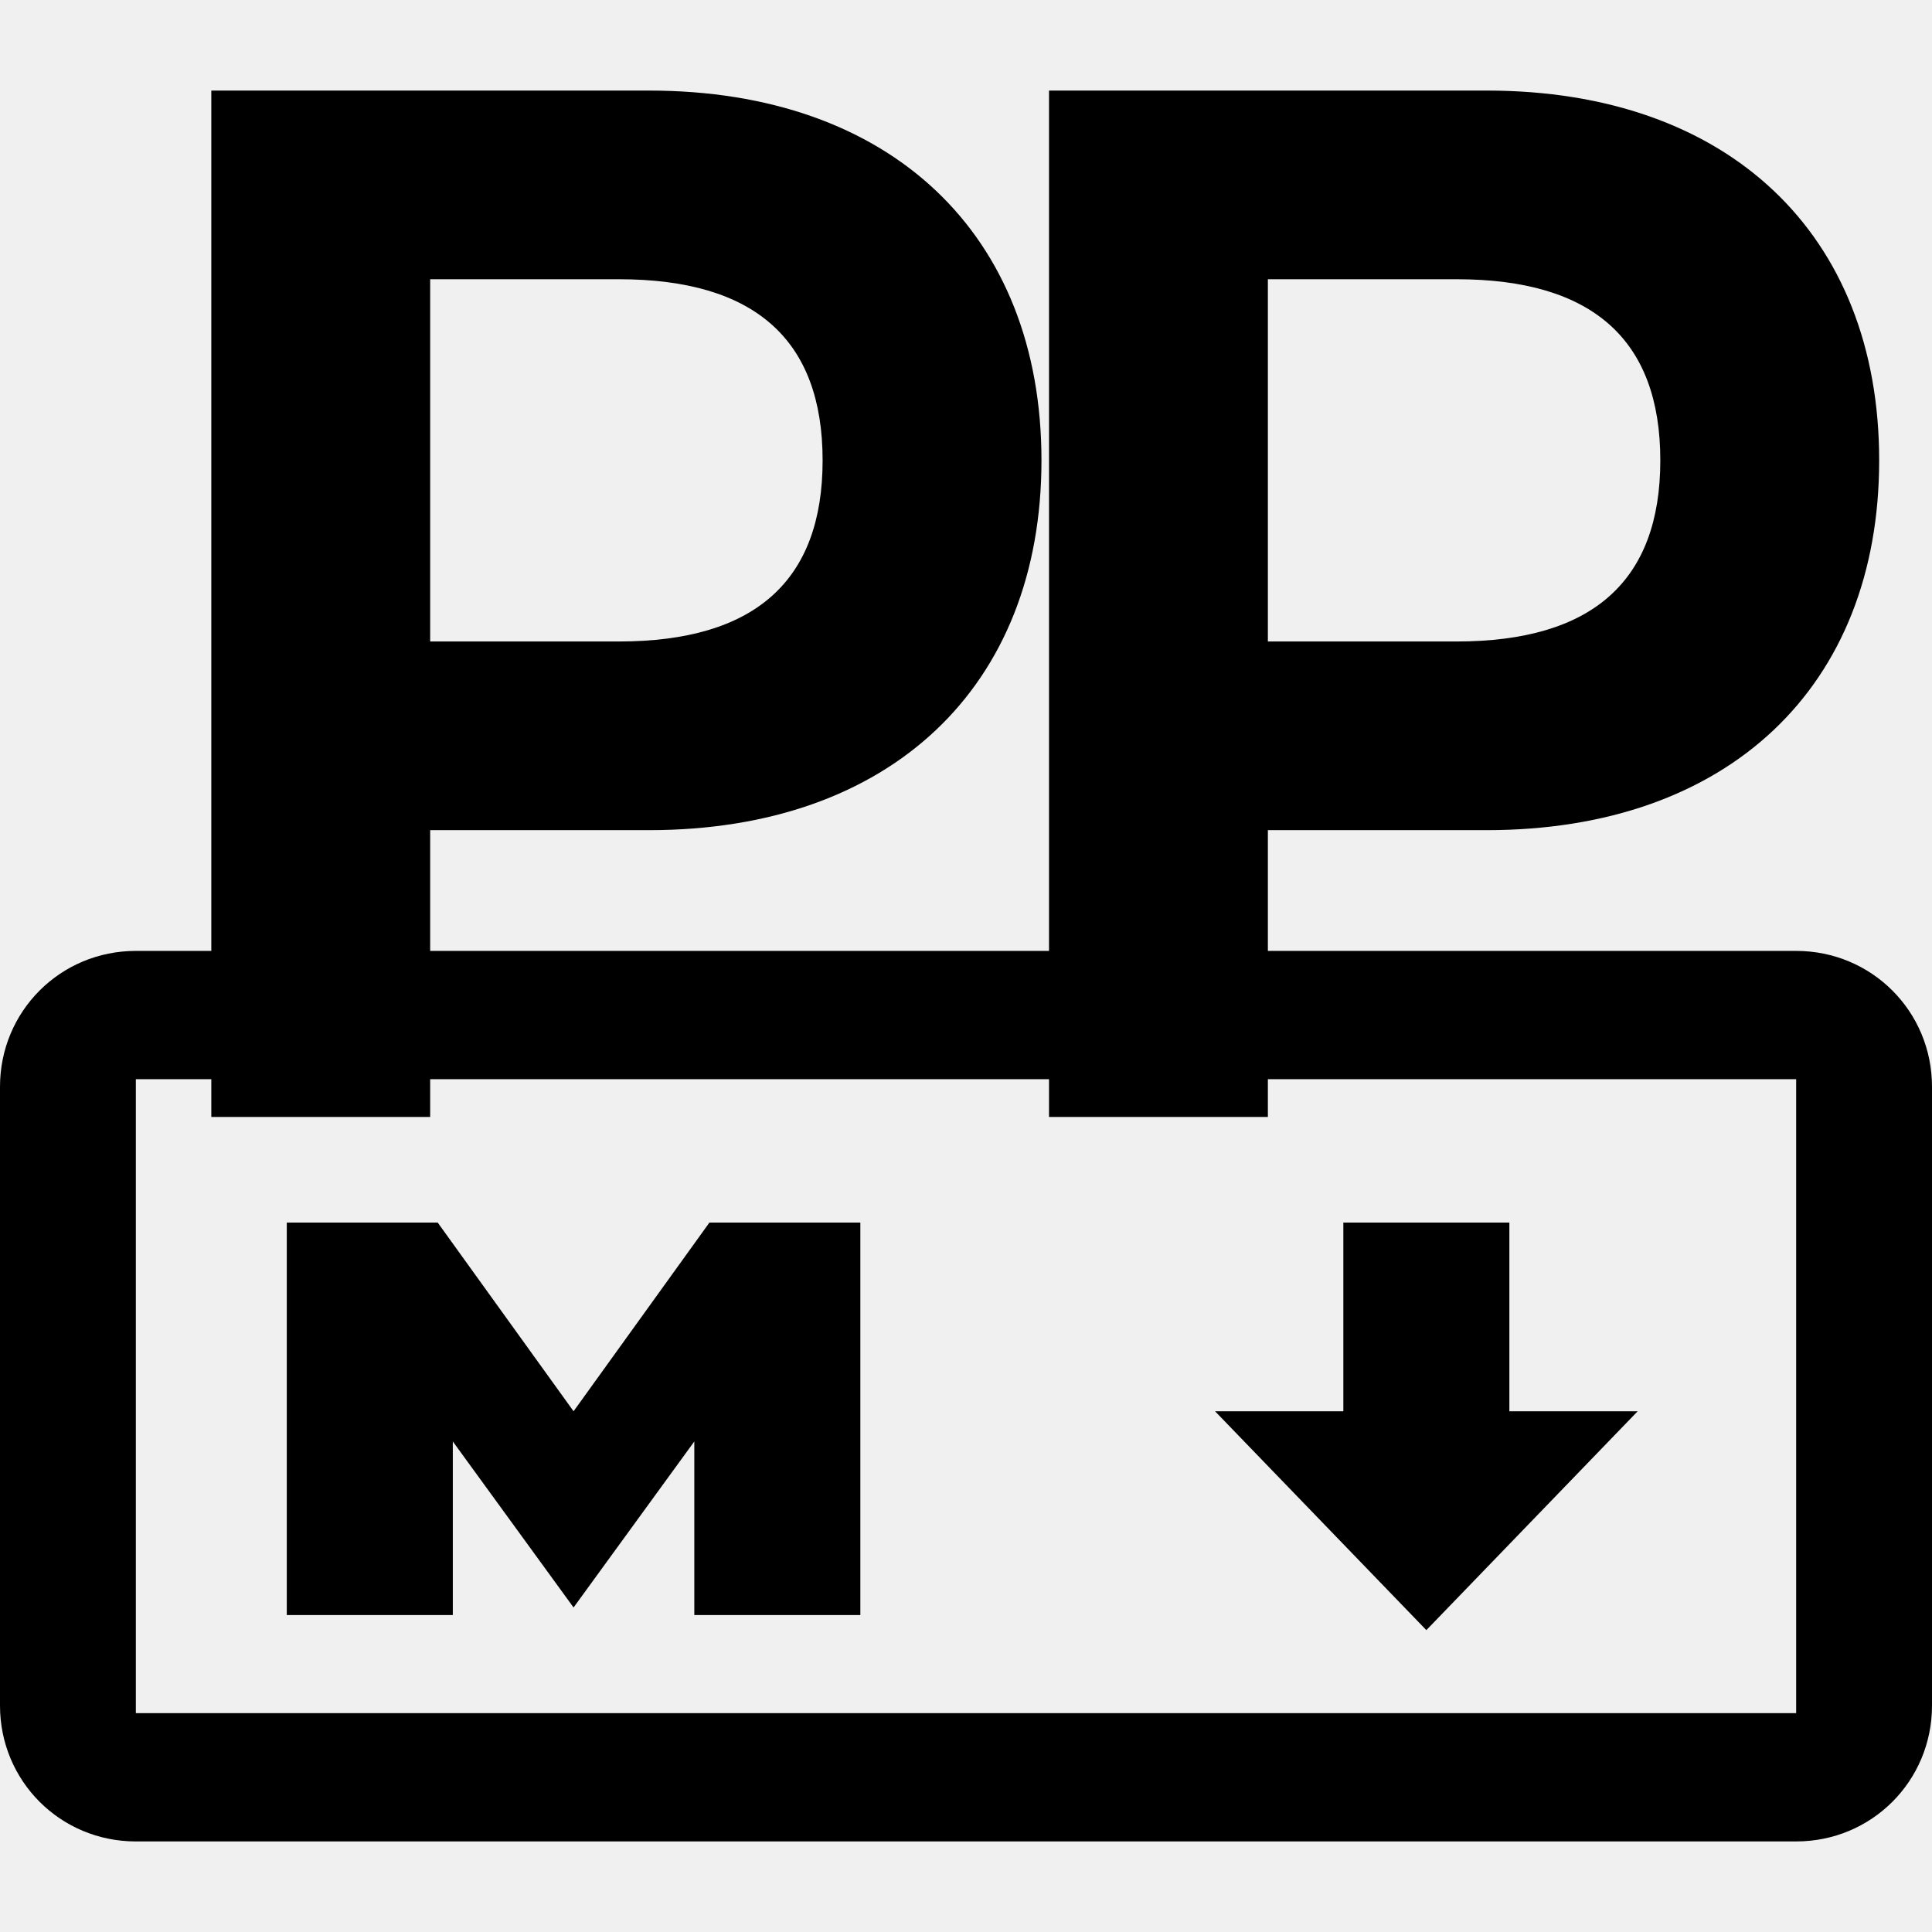
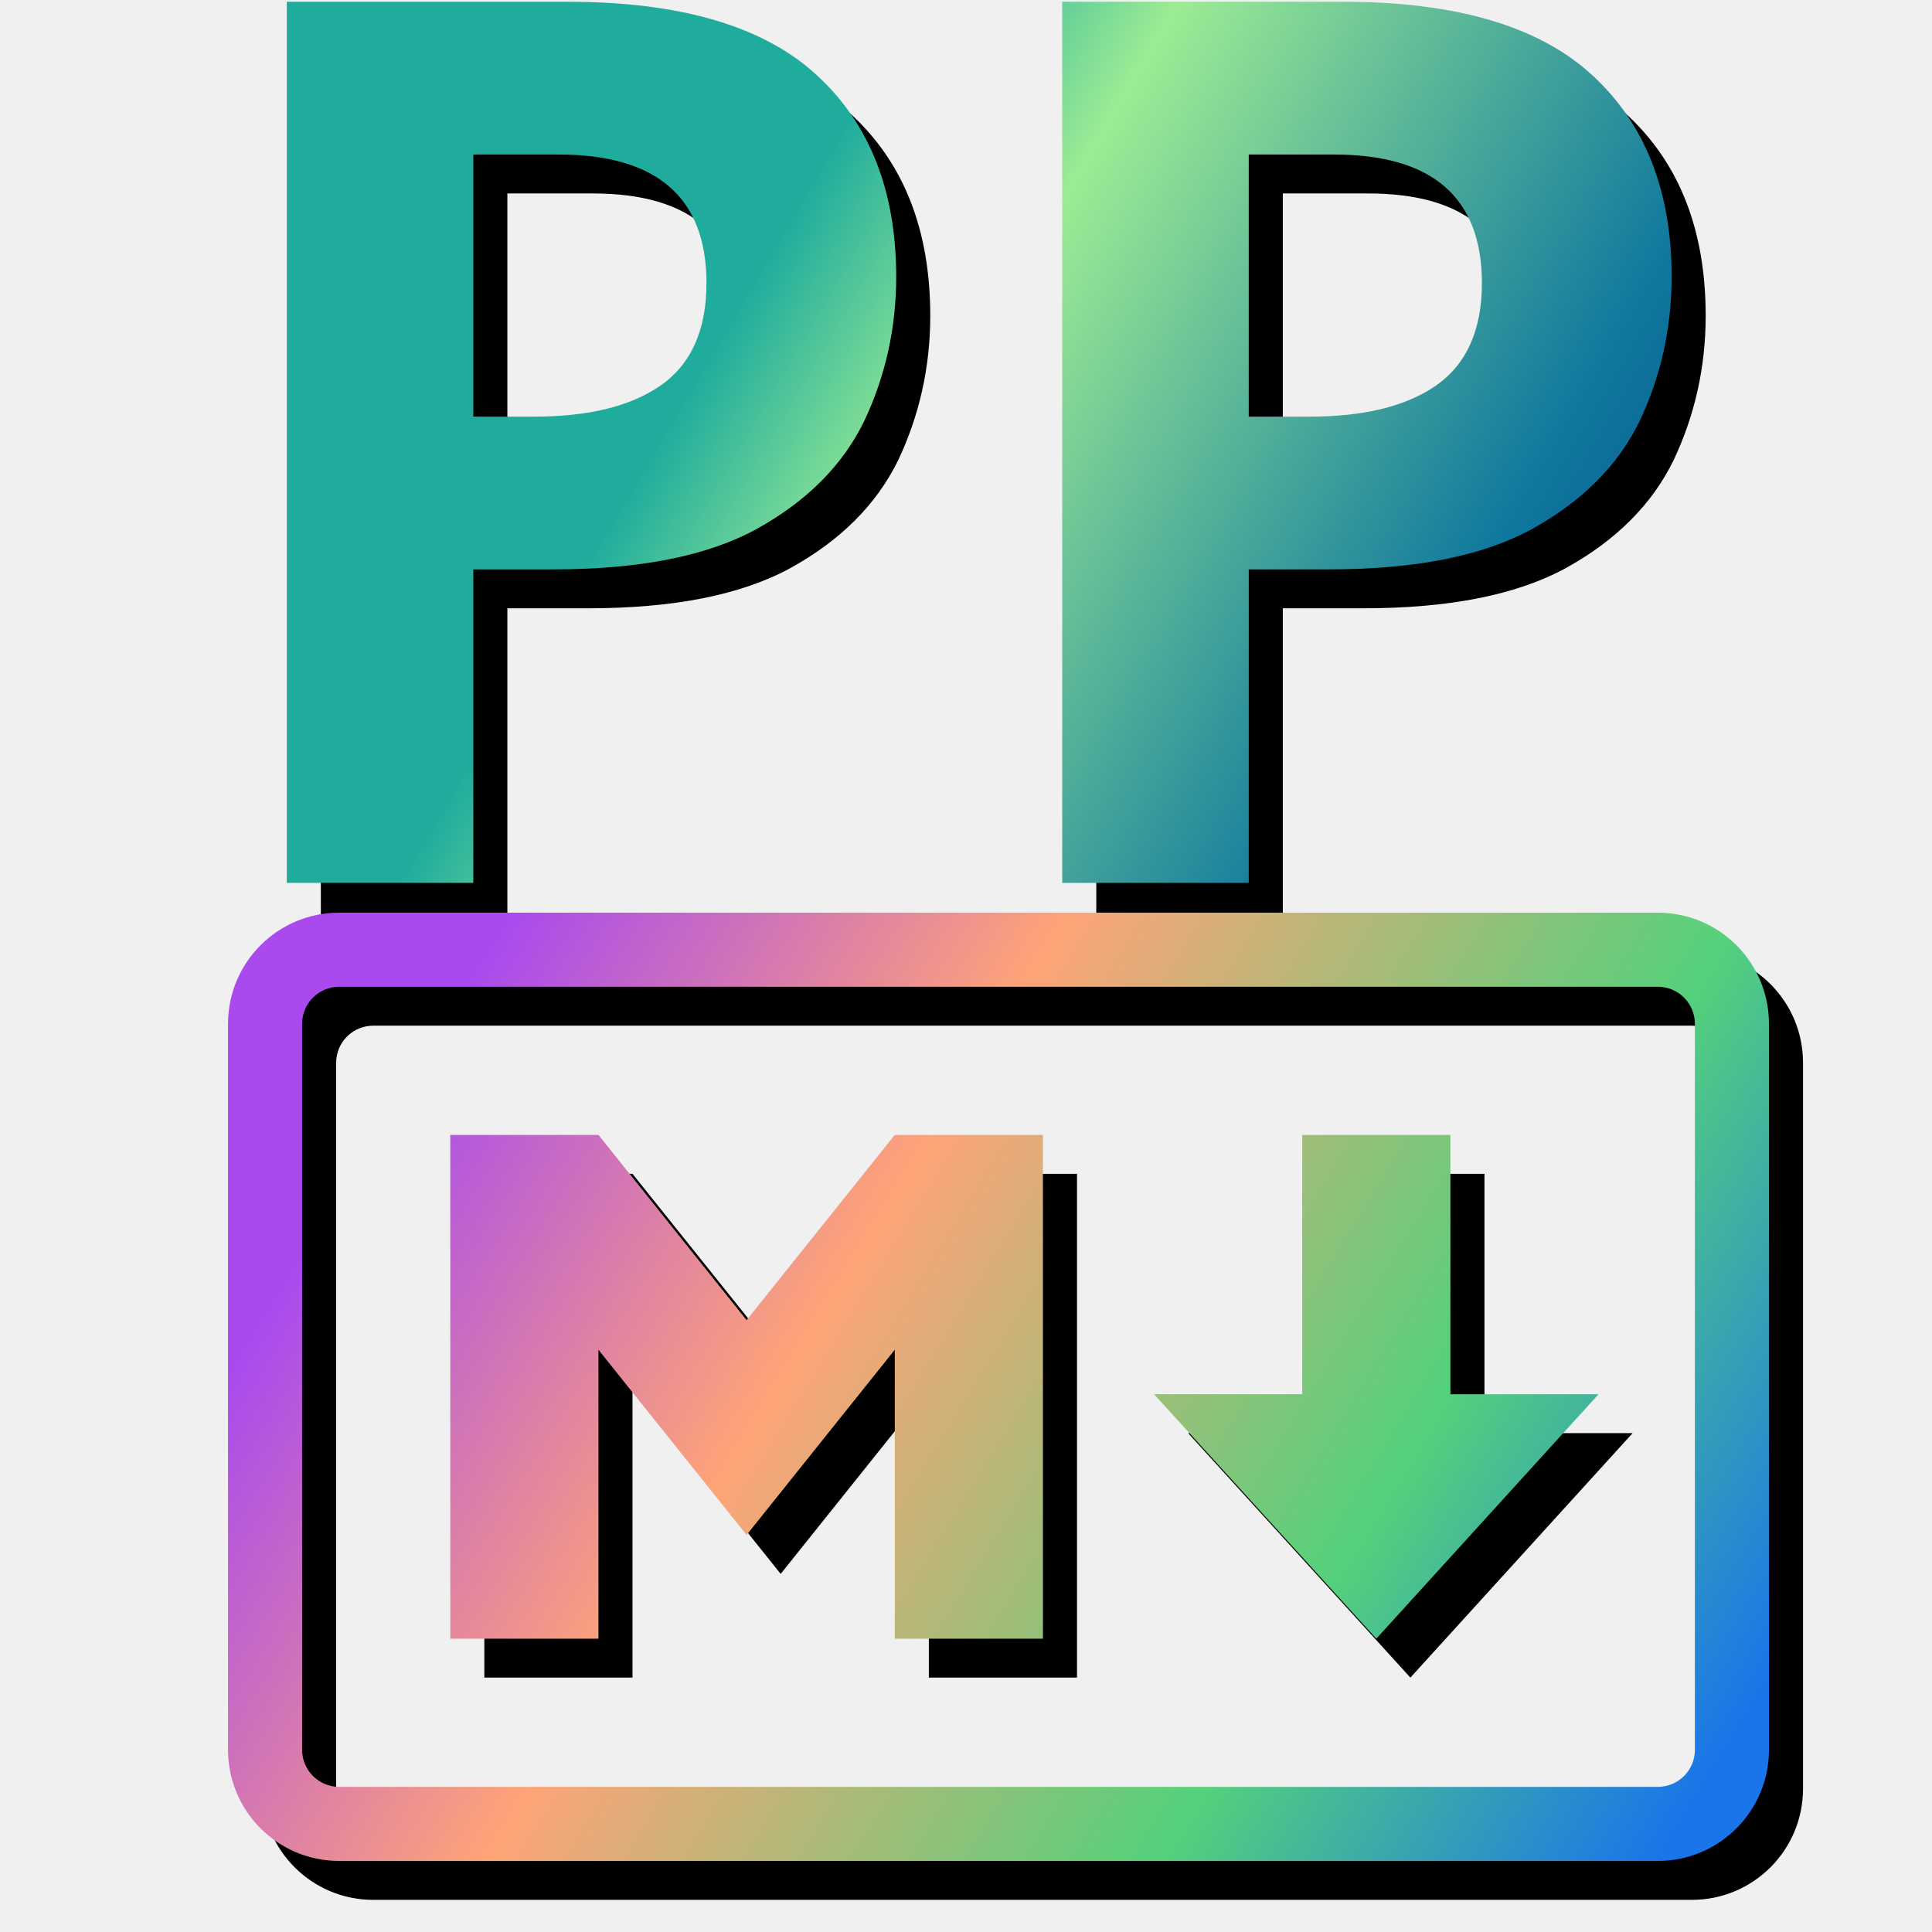
- <svg xmlns="http://www.w3.org/2000/svg" viewBox="0 0 256 256" fill="currentColor" role="img" aria-label="PP-MD">
-   <path fill-rule="evenodd" d="M28 12h58c32 0 52 19 52 49s-20 49-52 49H57v38H28V12Zm29 25v48h25c18 0 27-8 27-24s-9-24-27-24H57Zm82-25h58c32 0 52 19 52 49s-20 49-52 49h-29v38h-29V12Zm29 25v48h25c18 0 27-8 27-24s-9-24-27-24h-25Z" clip-rule="evenodd" />
-   <path fill-rule="evenodd" d="M18 126h220c10 0 18 8 18 18v82c0 10-8 18-18 18H18c-10 0-18-8-18-18v-82c0-10 8-18 18-18Zm0 17v84h220v-84H18Z" clip-rule="evenodd" />
-   <path d="M38 162h20l18 25 18-25h20v52H92v-23l-16 22-16-22v23H38v-52Zm140 0h22v25h17l-28 29-28-29h17v-25Z" />
+ <svg xmlns="http://www.w3.org/2000/svg" xmlns:xlink="http://www.w3.org/1999/xlink" fill="none" height="260.788" viewBox="0 0 260.788 260.788" width="260.788" version="1.1" id="svg2" xml:space="preserve">
+   <defs id="defs2">
+     <linearGradient id="linearGradient7">
+       <stop style="stop-color:#aa4aee;stop-opacity:1;" offset="0.123" id="stop47" />
+       <stop style="stop-color:#fea477;stop-opacity:1;" offset="0.387" id="stop48" />
+       <stop style="stop-color:#54d17b;stop-opacity:1;" offset="0.708" id="stop49" />
+       <stop style="stop-color:#1a74ea;stop-opacity:1;" offset="0.946" id="stop50" />
+     </linearGradient>
+     <linearGradient id="linearGradient3">
+       <stop style="stop-color:#20ac9d;stop-opacity:1;" offset="0.161" id="stop3" />
+       <stop style="stop-color:#9cec94;stop-opacity:1;" offset="0.325" id="stop5" />
+       <stop style="stop-color:#0f789e;stop-opacity:1;" offset="0.725" id="stop6" />
+       <stop style="stop-color:#014085;stop-opacity:1;" offset="1" id="stop4" />
+     </linearGradient>
+     <rect x="4.644" y="-106.347" width="198.298" height="100.31" id="rect2" />
+     <linearGradient id="paint0_linear_4303_1230" x1="3.999" y1="70" x2="15.999" y2="105.5" gradientUnits="userSpaceOnUse">
+       <stop stop-color="#309C61" id="stop7" />
+       <stop offset="1" stop-color="#1EC8B0" id="stop8" />
+     </linearGradient>
+     <radialGradient id="paint1_radial_4303_1230" cx="0" cy="0" r="1" gradientUnits="userSpaceOnUse" gradientTransform="matrix(0,-44,55.1631,0,25.4991,102)">
+       <stop offset="0.615" stop-color="#1E794A" stop-opacity="0" id="stop9" />
+       <stop offset="1" stop-color="#1E794A" id="stop10" />
+     </radialGradient>
+     <linearGradient id="paint2_linear_4303_1230" x1="30" y1="12.5" x2="90.415" y2="29.185" gradientUnits="userSpaceOnUse">
+       <stop stop-color="#20AC9D" id="stop11" />
+       <stop offset="0.568" stop-color="#1A7F7C" id="stop12" />
+       <stop offset="1" stop-color="#024169" id="stop13" />
+     </linearGradient>
+     <linearGradient id="paint3_linear_4303_1230" x1="60" y1="1" x2="75.5" y2="42.5" gradientUnits="userSpaceOnUse">
+       <stop stop-color="#1A7F7C" stop-opacity="0" id="stop14" />
+       <stop offset="0.589" stop-color="#004695" stop-opacity="0.6" id="stop15" />
+       <stop offset="1" stop-color="#003580" id="stop16" />
+     </linearGradient>
+     <linearGradient id="paint4_linear_4303_1230" x1="16" y1="41" x2="74" y2="65.5" gradientUnits="userSpaceOnUse">
+       <stop stop-color="#76EB95" id="stop17" />
+       <stop offset="0.179" stop-color="#52D17C" id="stop18" />
+       <stop offset="0.714" stop-color="#22918B" id="stop19" />
+       <stop offset="1" stop-color="#0C74A1" id="stop20" />
+     </linearGradient>
+     <linearGradient id="paint5_linear_4303_1230" x1="21" y1="53.5" x2="11.5" y2="49.5" gradientUnits="userSpaceOnUse">
+       <stop stop-color="#52D17C" stop-opacity="0" id="stop21" />
+       <stop offset="1" stop-color="#B0F098" id="stop22" />
+     </linearGradient>
+     <clipPath id="clip0_4303_1230">
+       <rect width="96" height="96" fill="#ffffff" id="rect22" x="0" y="0" />
+     </clipPath>
+     <clipPath id="clip1_4303_1230">
+       <rect width="96" height="96" fill="#ffffff" id="rect23" x="0" y="0" />
+     </clipPath>
+     <linearGradient xlink:href="#linearGradient3" id="linearGradient4" x1="8.352" y1="-102.673" x2="19.814" y2="-95.914" gradientUnits="userSpaceOnUse" />
+     <linearGradient id="paint0_linear_4303_1230-5" x1="53.5" y1="77" x2="81" y2="10" gradientUnits="userSpaceOnUse">
+       <stop stop-color="#2764E7" id="stop12-1" />
+       <stop offset="0.307" stop-color="#8B52F4" id="stop13-7" />
+       <stop offset="0.545" stop-color="#BB45EA" id="stop14-1" />
+       <stop offset="0.804" stop-color="#DB56C6" id="stop15-1" />
+       <stop offset="1" stop-color="#F462AB" id="stop16-5" />
+     </linearGradient>
+     <radialGradient id="paint1_radial_4303_1230-2" cx="0" cy="0" r="1" gradientUnits="userSpaceOnUse" gradientTransform="matrix(24.50001,23.5,-14.85882,15.49111,52.5,45)">
+       <stop offset="0.549" stop-color="#5B2AB5" id="stop17-7" />
+       <stop offset="1" stop-color="#A931D8" stop-opacity="0" id="stop18-6" />
+     </radialGradient>
+     <radialGradient id="paint2_radial_4303_1230" cx="0" cy="0" r="1" gradientUnits="userSpaceOnUse" gradientTransform="matrix(47.00002,14.99998,-7.478282,23.43199,44,34)">
+       <stop offset="0.528" stop-color="#9529C2" id="stop19-1" />
+       <stop offset="1" stop-color="#DD3CE2" stop-opacity="0" id="stop20-4" />
+     </radialGradient>
+     <radialGradient id="paint3_radial_4303_1230" cx="0" cy="0" r="1" gradientUnits="userSpaceOnUse" gradientTransform="matrix(-46.9577,-67.33733,67.33733,-46.9577,61.3922,89.3373)">
+       <stop stop-color="#2764E7" id="stop21-2" />
+       <stop offset="0.225" stop-color="#0094F0" id="stop22-3" />
+       <stop offset="0.443" stop-color="#19B2CE" id="stop23" />
+       <stop offset="0.7" stop-color="#52D17C" id="stop24" />
+       <stop offset="1" stop-color="#FFD638" id="stop25" />
+     </radialGradient>
+     <linearGradient id="paint4_linear_4303_1230-2" x1="19.544" y1="82.71" x2="53.845" y2="82.71" gradientUnits="userSpaceOnUse">
+       <stop stop-color="#16BBDA" stop-opacity="0" id="stop26" />
+       <stop offset="0.535" stop-color="#0094F0" id="stop27" />
+       <stop offset="1" stop-color="#2764E7" id="stop28" />
+     </linearGradient>
+     <radialGradient id="paint5_radial_4303_1230" cx="0" cy="0" r="1" gradientTransform="matrix(23,12.9998,8.90874,-13.0499,43,67.9995)" gradientUnits="userSpaceOnUse">
+       <stop stop-color="#1B44B1" id="stop29" />
+       <stop offset="1" stop-color="#367AF2" stop-opacity="0" id="stop30" />
+     </radialGradient>
+     <linearGradient id="paint6_linear_4303_1230" x1="33.5" y1="32.5" x2="34" y2="13" gradientUnits="userSpaceOnUse">
+       <stop stop-color="#FF9C70" id="stop31" />
+       <stop offset="1" stop-color="#FFD394" id="stop32" />
+     </linearGradient>
+     <linearGradient id="paint7_linear_4303_1230" x1="28.5" y1="24.5" x2="26.5" y2="33" gradientUnits="userSpaceOnUse">
+       <stop stop-color="#FFB357" stop-opacity="0" id="stop33" />
+       <stop offset="1" stop-color="#F24A9D" id="stop34" />
+     </linearGradient>
+     <linearGradient id="paint8_linear_4303_1230" x1="58" y1="20" x2="58.5" y2="64.5" gradientUnits="userSpaceOnUse">
+       <stop stop-color="#FFB357" id="stop35" />
+       <stop offset="0.38" stop-color="#FB6F7B" id="stop36" />
+       <stop offset="0.66" stop-color="#F24A9D" id="stop37" />
+       <stop offset="1" stop-color="#DD3CE2" id="stop38" />
+     </linearGradient>
+     <radialGradient id="paint9_radial_4303_1230" cx="0" cy="0" r="1" gradientUnits="userSpaceOnUse" gradientTransform="matrix(23.49995,5.296805,-5.296805,23.49995,40,54)">
+       <stop offset="0.568" stop-color="#D7257D" id="stop39" />
+       <stop offset="1" stop-color="#F462AB" stop-opacity="0" id="stop40" />
+     </radialGradient>
+     <linearGradient id="paint10_linear_4303_1230" x1="50.03" y1="77.371" x2="20" y2="25.687" gradientUnits="userSpaceOnUse">
+       <stop stop-color="#0FAFFF" id="stop41" />
+       <stop offset="0.548" stop-color="#2BDABE" id="stop42" />
+       <stop offset="0.766" stop-color="#88E06C" id="stop43" />
+       <stop offset="1" stop-color="#FFD638" id="stop44" />
+     </linearGradient>
+     <linearGradient id="paint11_linear_4303_1230" x1="36" y1="44.5" x2="53" y2="50.5" gradientUnits="userSpaceOnUse">
+       <stop stop-color="#76EB95" id="stop45" />
+       <stop offset="1" stop-color="#3BD5FF" stop-opacity="0" id="stop46" />
+     </linearGradient>
+     <linearGradient xlink:href="#linearGradient7" id="linearGradient48" x1="2.322" y1="2.322" x2="208.051" y2="128.639" gradientUnits="userSpaceOnUse" />
+     <linearGradient xlink:href="#linearGradient7" id="linearGradient50" gradientUnits="userSpaceOnUse" x1="2.322" y1="2.322" x2="208.051" y2="128.639" />
+     <linearGradient xlink:href="#linearGradient7" id="linearGradient51" gradientUnits="userSpaceOnUse" x1="2.322" y1="2.322" x2="208.051" y2="128.639" />
+     <rect x="4.644" y="-106.347" width="198.298" height="100.31" id="rect52" />
+     <linearGradient xlink:href="#linearGradient3" id="linearGradient52" gradientUnits="userSpaceOnUse" x1="8.352" y1="-102.673" x2="19.814" y2="-95.914" />
+   </defs>
+   <g fill="#000" id="g52" style="fill:#000000;fill-opacity:1" transform="translate(35.37794,128.4501)">
+     <path clip-rule="evenodd" d="m 15,10 c -2.761,0 -5,2.239 -5,5 v 98 c 0,2.761 2.239,5 5,5 h 178 c 2.761,0 5,-2.239 5,-5 V 15 c 0,-2.761 -2.239,-5 -5,-5 z M 0,15 C 0,6.716 6.716,0 15,0 h 178 c 8.284,0 15,6.716 15,15 v 98 c 0,8.284 -6.716,15 -15,15 H 15 C 6.716,128 0,121.284 0,113 Z" fill-rule="evenodd" id="path51" style="fill:#000000;fill-opacity:1" />
+     <path d="M 30,98 V 30 H 50 L 70,55 90,30 h 20 V 98 H 90 V 59 L 70,84 50,59 v 39 z m 125,0 -30,-33 h 20 V 30 h 20 v 35 h 20 z" id="path52" style="fill:#000000;fill-opacity:1" />
+   </g>
+   <text xml:space="preserve" id="text52" style="font-style:normal;font-variant:normal;font-weight:bold;font-stretch:normal;font-size:12px;font-family:'Gill Sans MT';-inkscape-font-specification:'Gill Sans MT, Bold';font-variant-ligatures:normal;font-variant-caps:normal;font-variant-numeric:normal;font-variant-east-asian:normal;writing-mode:lr-tb;direction:ltr;white-space:pre;shape-inside:url(#rect52);fill:#000000;fill-opacity:1;stroke:none" transform="matrix(13.89086,0,0,13.89086,-36.18262,1455.786)">
+     <tspan x="4.645" y="-95.844" id="tspan1">PP</tspan>
+   </text>
+   <g fill="#000" id="g2" style="fill:url(#linearGradient48);fill-opacity:1" transform="translate(30.78062,123.196)">
+     <path clip-rule="evenodd" d="m 15,10 c -2.761,0 -5,2.239 -5,5 v 98 c 0,2.761 2.239,5 5,5 h 178 c 2.761,0 5,-2.239 5,-5 V 15 c 0,-2.761 -2.239,-5 -5,-5 z M 0,15 C 0,6.716 6.716,0 15,0 h 178 c 8.284,0 15,6.716 15,15 v 98 c 0,8.284 -6.716,15 -15,15 H 15 C 6.716,128 0,121.284 0,113 Z" fill-rule="evenodd" id="path1" style="fill:url(#linearGradient50);fill-opacity:1" />
+     <path d="M 30,98 V 30 H 50 L 70,55 90,30 h 20 V 98 H 90 V 59 L 70,84 50,59 v 39 z m 125,0 -30,-33 h 20 V 30 h 20 v 35 h 20 z" id="path2" style="fill:url(#linearGradient51);fill-opacity:1" />
+   </g>
+   <text xml:space="preserve" id="text2" style="font-style:normal;font-variant:normal;font-weight:bold;font-stretch:normal;font-size:12px;font-family:'Gill Sans MT';-inkscape-font-specification:'Gill Sans MT, Bold';font-variant-ligatures:normal;font-variant-caps:normal;font-variant-numeric:normal;font-variant-east-asian:normal;writing-mode:lr-tb;direction:ltr;white-space:pre;shape-inside:url(#rect2);fill:url(#linearGradient4);fill-opacity:1;stroke:none" transform="matrix(13.89086,0,0,13.89086,-40.77993,1450.532)">
+     <tspan x="4.645" y="-95.844" id="tspan3">PP</tspan>
+   </text>
</svg>
